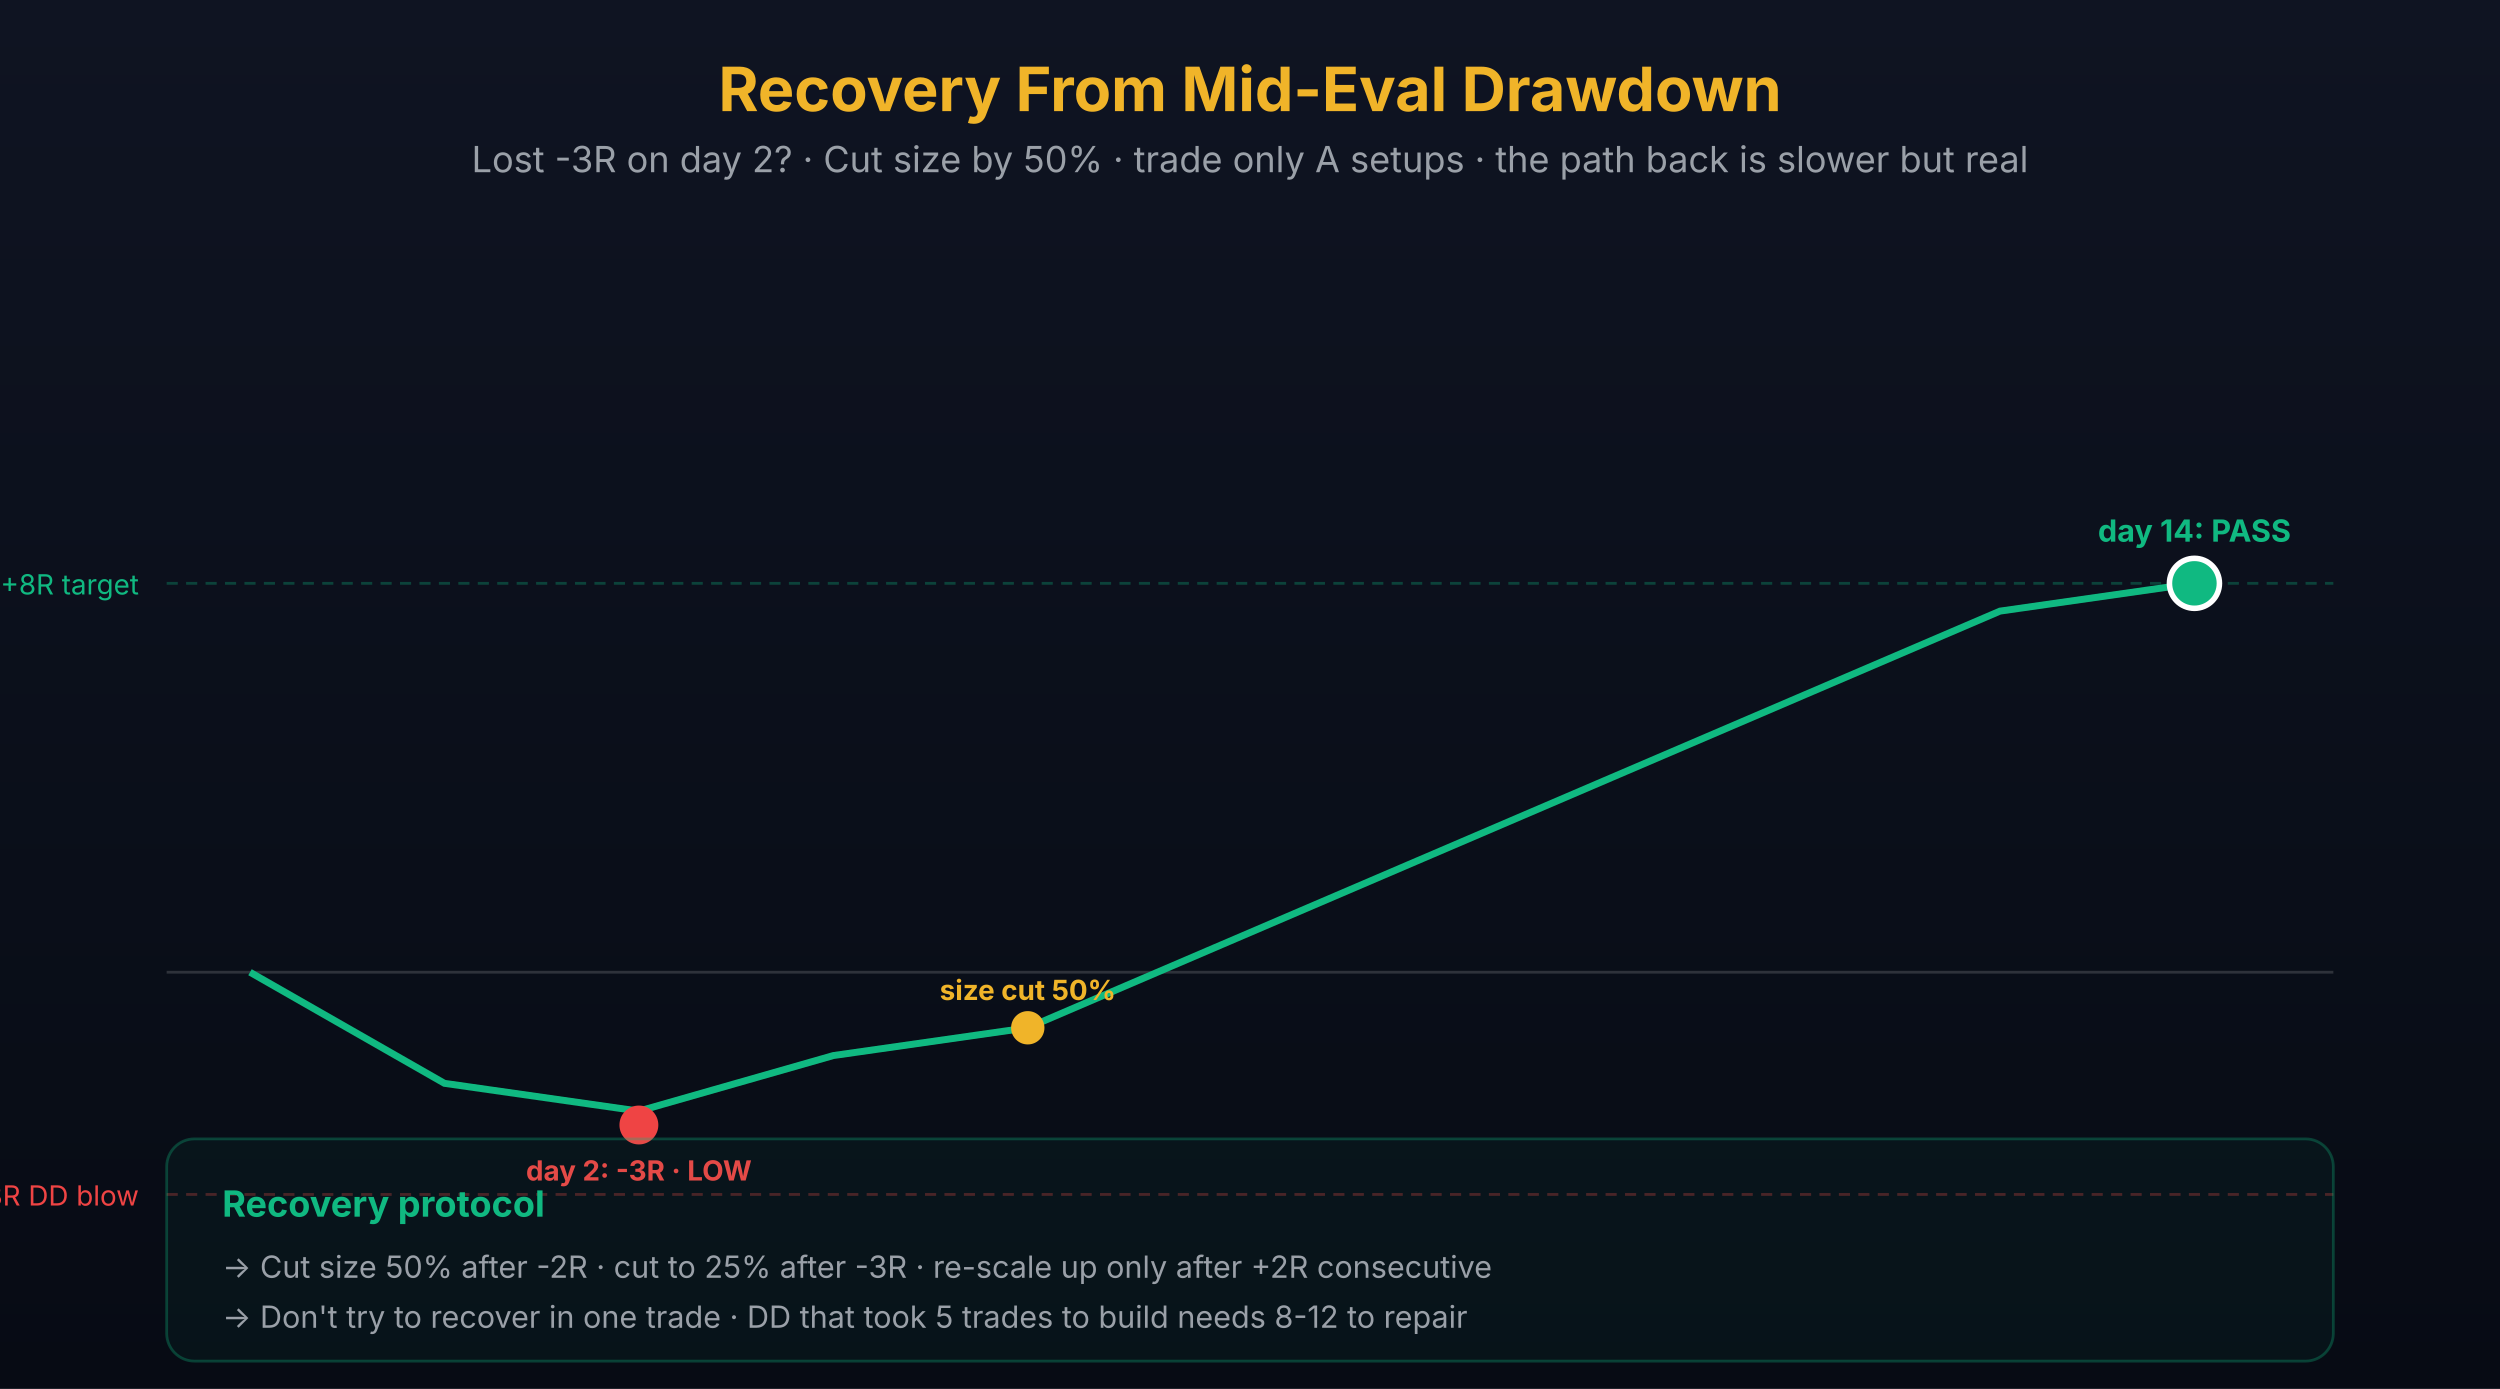
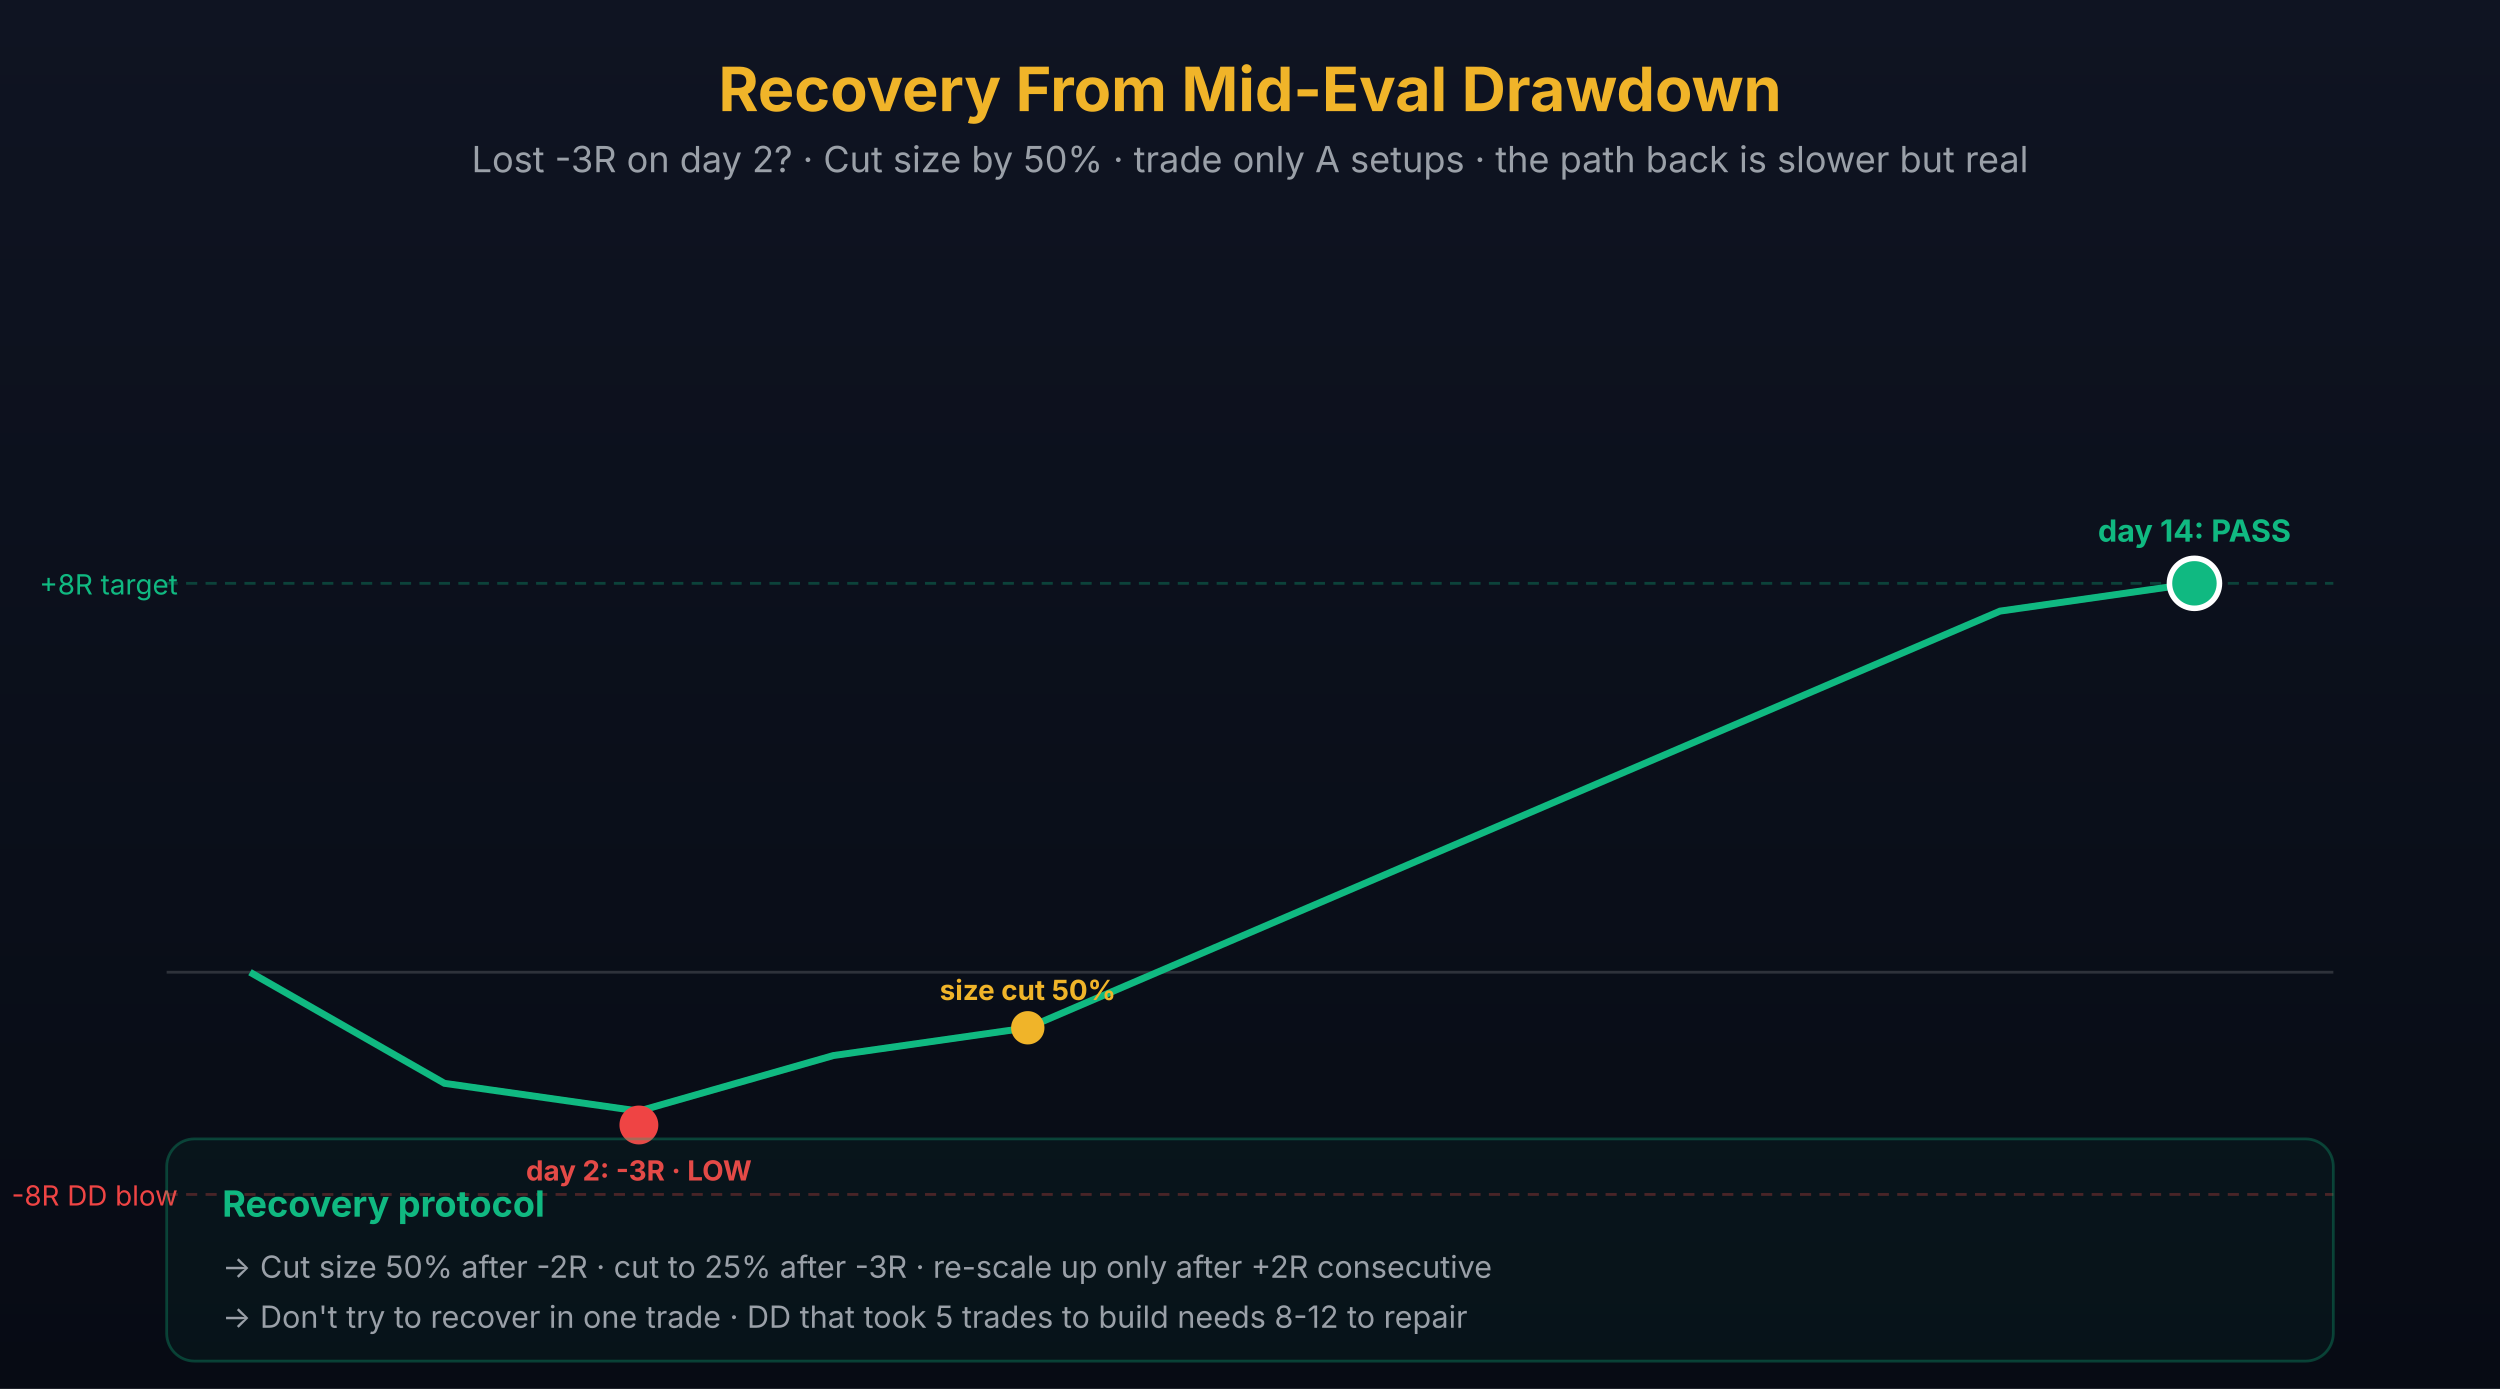
<svg xmlns="http://www.w3.org/2000/svg" viewBox="0 0 900 500" font-family="Inter, system-ui, sans-serif">
  <defs>
    <linearGradient id="bg" x1="0" x2="0" y1="0" y2="1">
      <stop offset="0%" stop-color="#0F1422" />
      <stop offset="100%" stop-color="#070B14" />
    </linearGradient>
  </defs>
  <rect width="900" height="500" fill="url(#bg)" />
  <text x="450" y="40" fill="#F0B429" font-size="22" font-weight="700" text-anchor="middle">Recovery From Mid-Eval Drawdown</text>
  <text x="450" y="62" fill="#9AA0A8" font-size="13" text-anchor="middle">Lost -3R on day 2? · Cut size by 50% · trade only A setups · the path back is slower but real</text>
  <g transform="translate(60, 110)">
    <line x1="0" y1="240" x2="780" y2="240" stroke="rgba(255,255,255,.15)" />
    <line x1="0" y1="100" x2="780" y2="100" stroke="rgba(16,185,129,.3)" stroke-dasharray="4,3" />
-     <text x="-10" y="104" fill="#10B981" font-size="10" text-anchor="end">+8R target</text>
+     <text x="4" y="104" fill="#10B981" font-size="10" text-anchor="end">+8R target</text>
    <line x1="0" y1="320" x2="780" y2="320" stroke="rgba(239,68,68,.3)" stroke-dasharray="4,3" />
-     <text x="-10" y="324" fill="#EF4444" font-size="10" text-anchor="end">-8R DD blow</text>
+     <text x="4" y="324" fill="#EF4444" font-size="10" text-anchor="end">-8R DD blow</text>
    <path d="M 30 240 L 100 280 L 170 290 L 240 270 L 310 260 L 380 230 L 450 200 L 520 170 L 590 140 L 660 110 L 730 100" fill="none" stroke="#10B981" stroke-width="2.5" />
    <g transform="translate(170, 295)">
      <circle r="7" fill="#EF4444" />
      <text x="0" y="20" fill="#EF4444" font-size="10" font-weight="700" text-anchor="middle">day 2: -3R · LOW</text>
    </g>
    <g transform="translate(310, 260)">
      <circle r="6" fill="#F0B429" />
      <text x="0" y="-10" fill="#F0B429" font-size="10" font-weight="700" text-anchor="middle">size cut 50%</text>
    </g>
    <g transform="translate(730, 100)">
      <circle r="9" fill="#10B981" stroke="#fff" stroke-width="2" />
      <text x="0" y="-15" fill="#10B981" font-size="11" font-weight="700" text-anchor="middle">day 14: PASS</text>
    </g>
  </g>
  <g transform="translate(60, 410)">
    <rect width="780" height="80" rx="10" fill="rgba(16,185,129,.05)" stroke="rgba(16,185,129,.3)" />
    <text x="20" y="28" fill="#10B981" font-size="13" font-weight="700">Recovery protocol</text>
    <text x="20" y="50" fill="#9AA0A8" font-size="11">→ Cut size 50% after -2R · cut to 25% after -3R · re-scale up only after +2R consecutive</text>
    <text x="20" y="68" fill="#9AA0A8" font-size="11">→ Don't try to recover in one trade · DD that took 5 trades to build needs 8-12 to repair</text>
  </g>
</svg>
